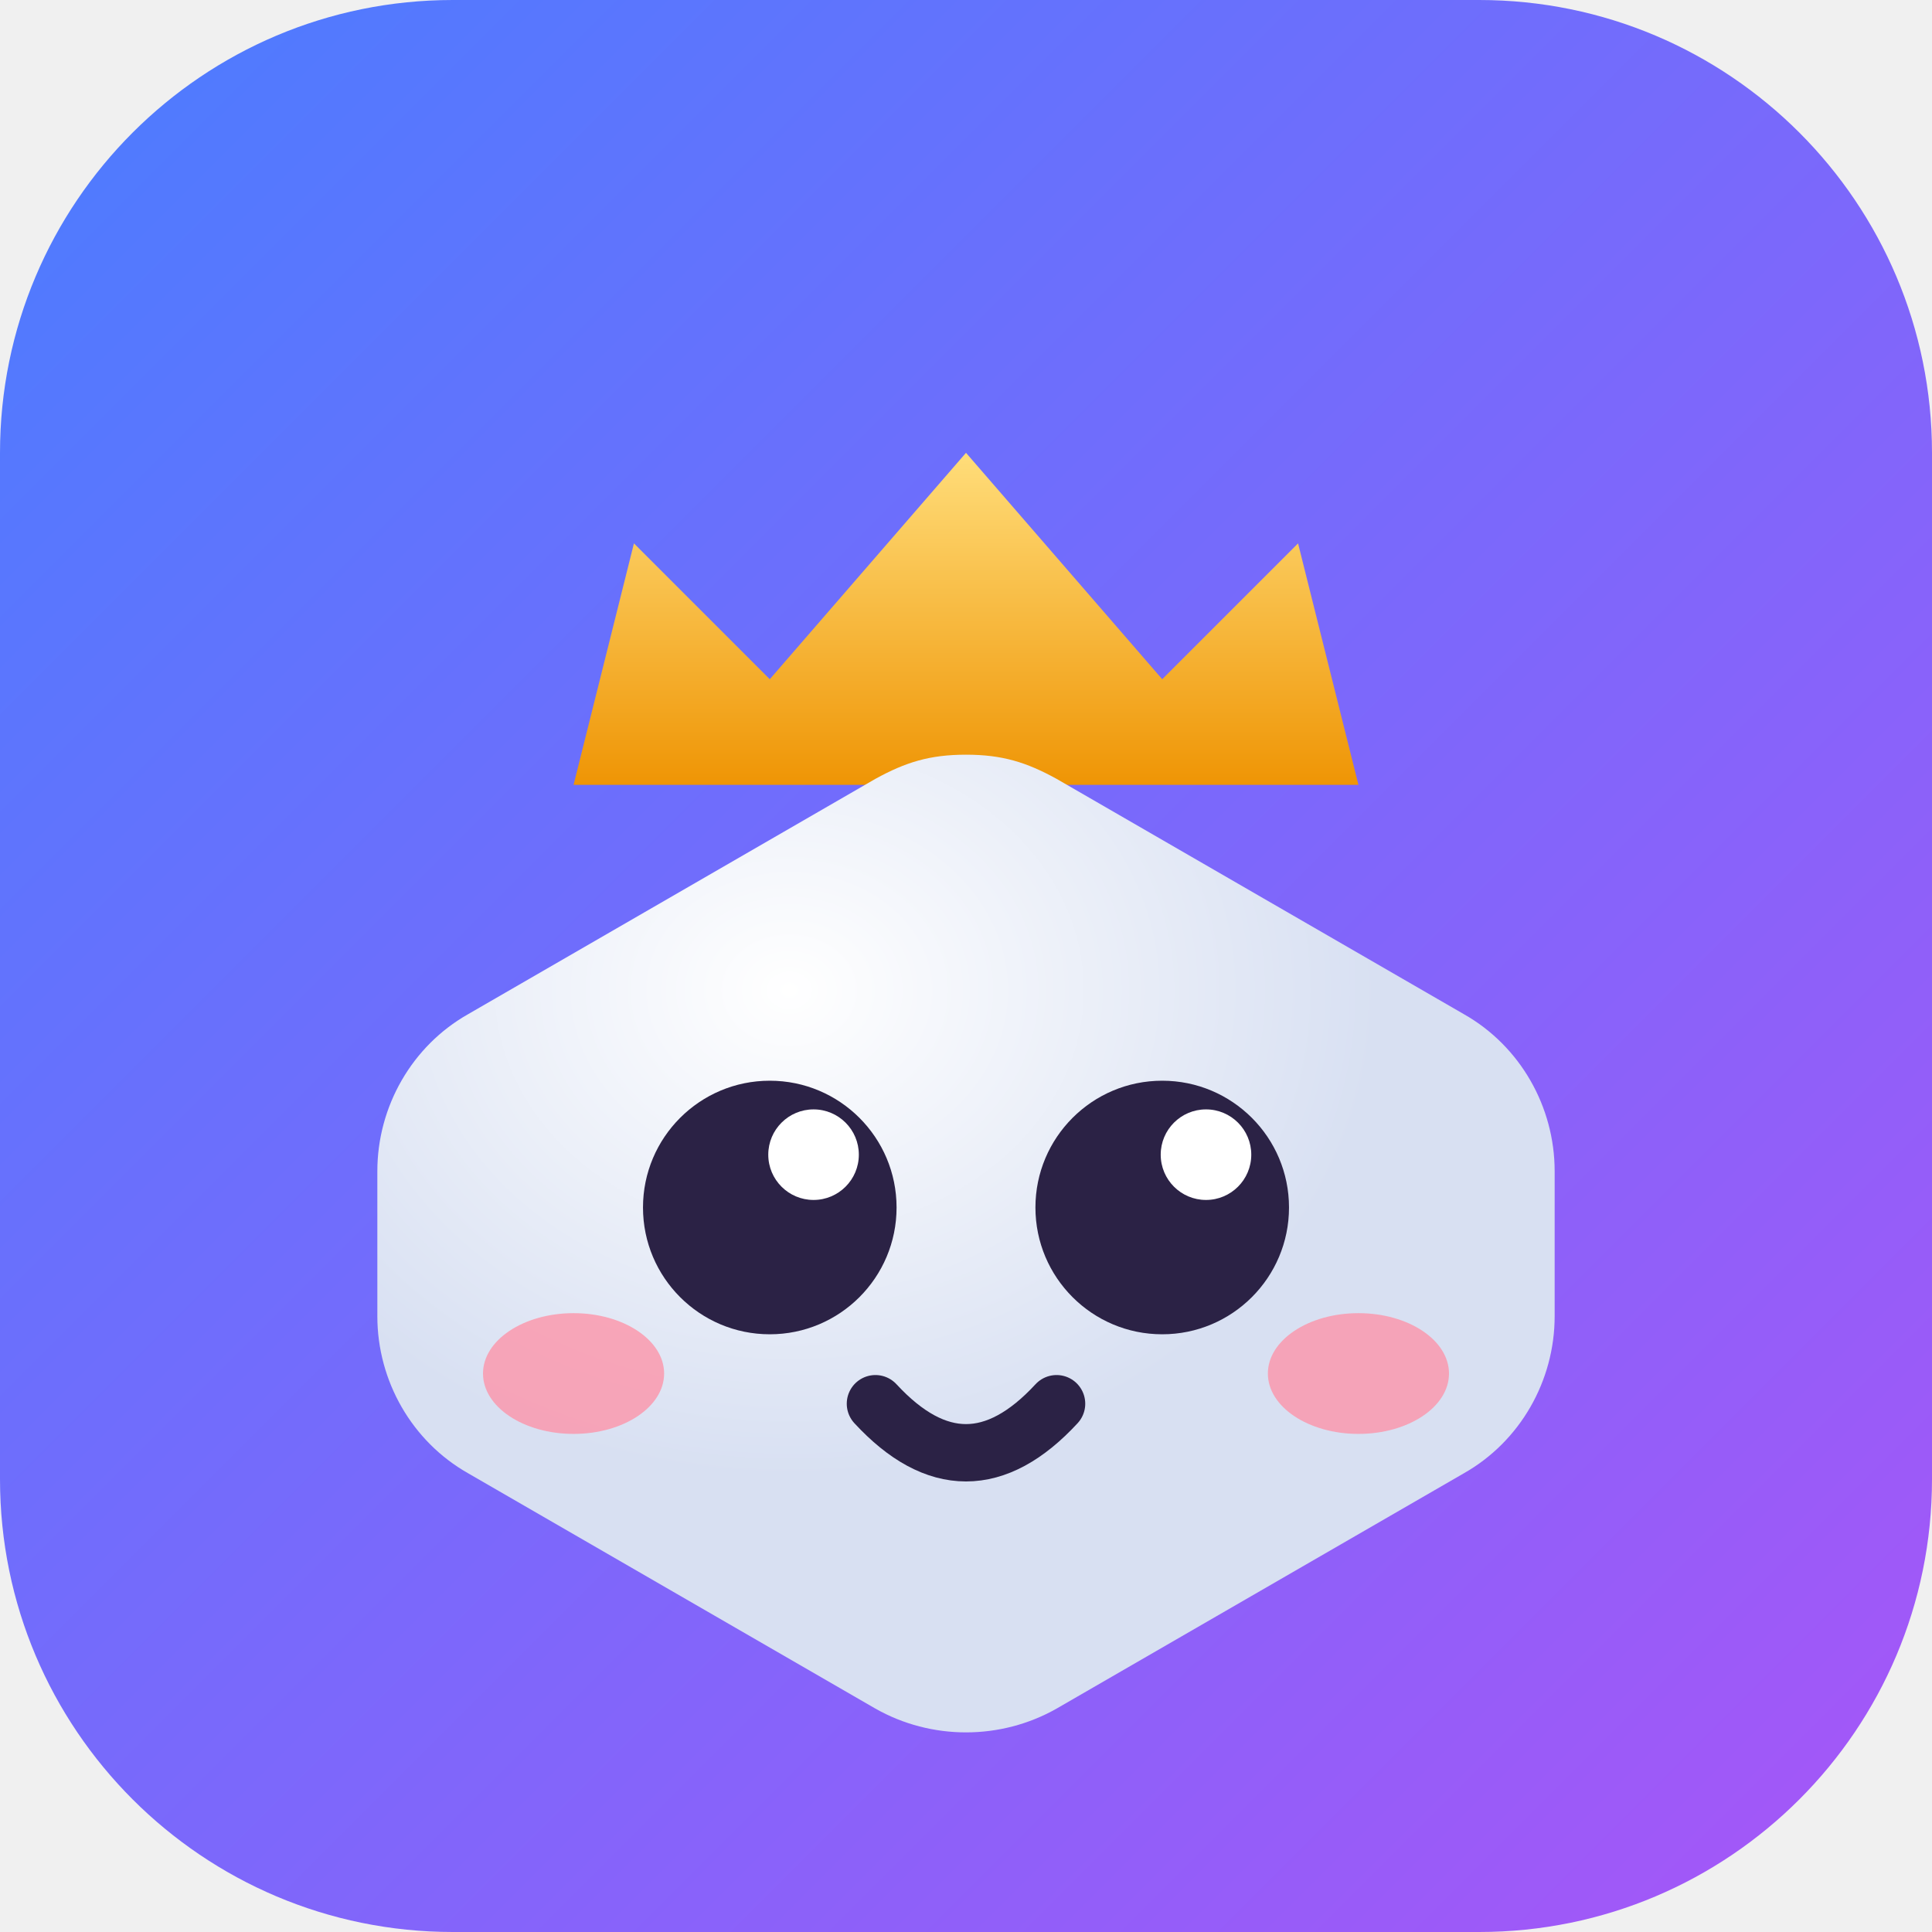
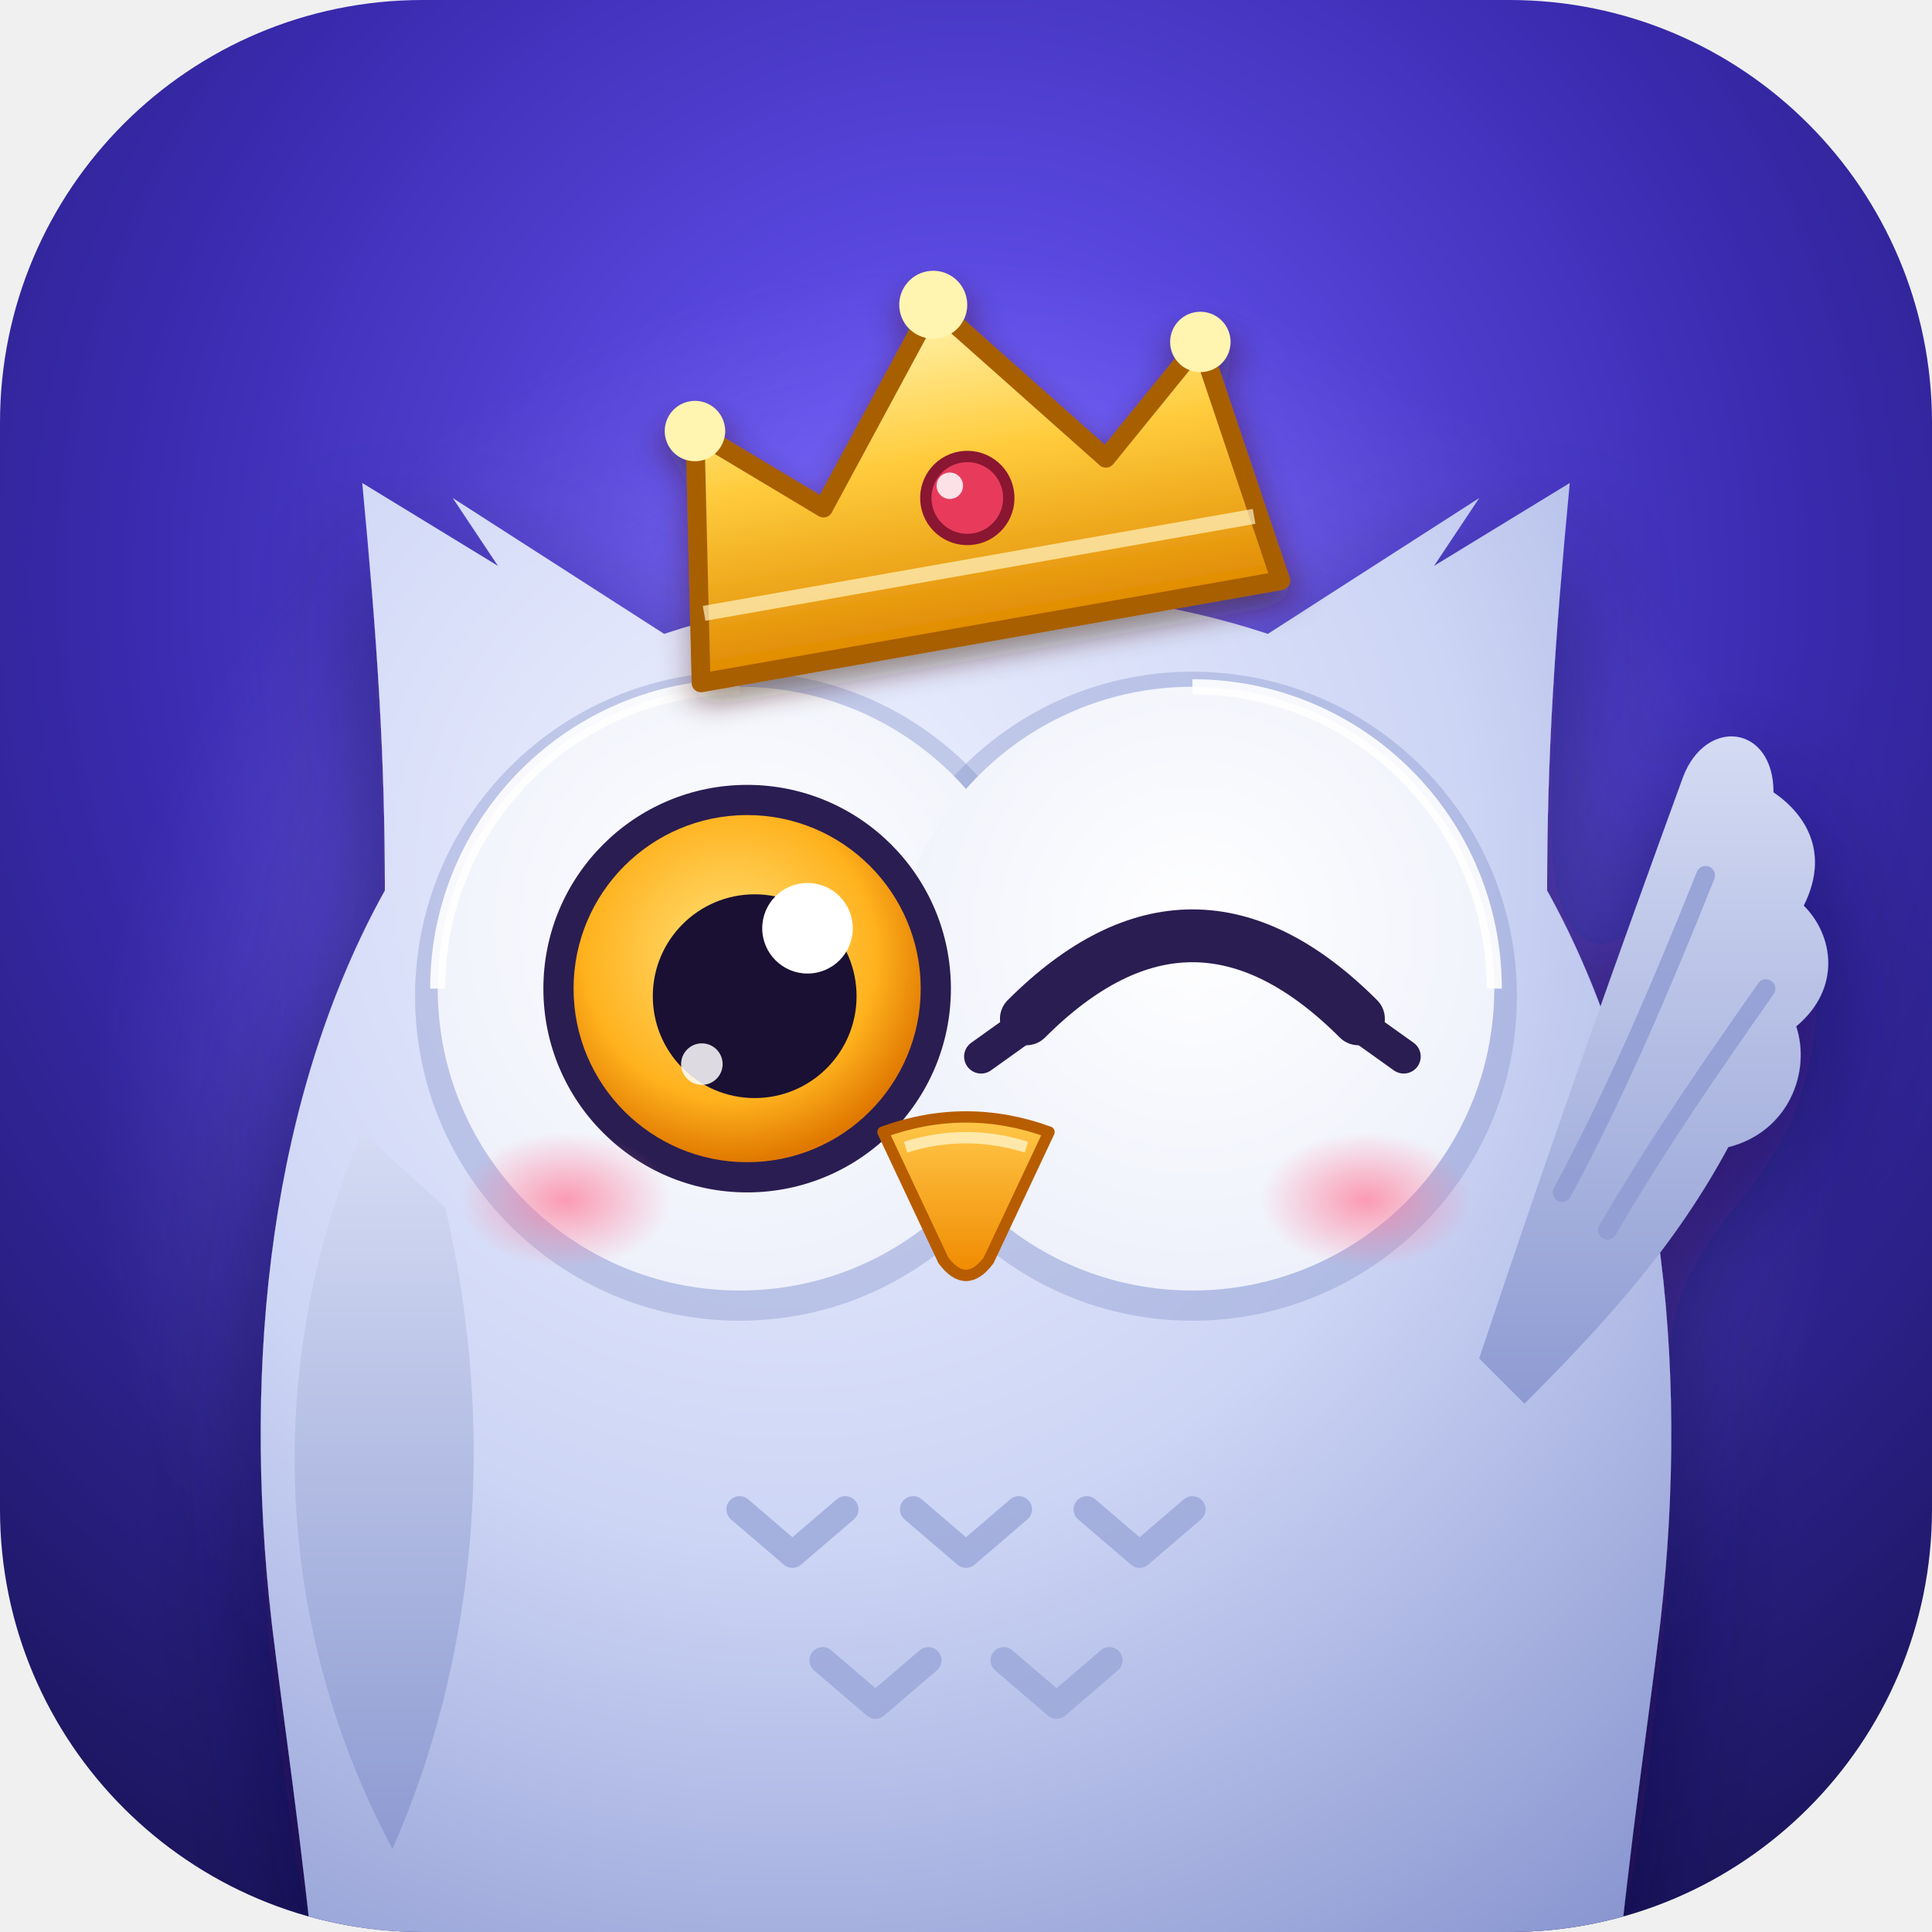
- <svg xmlns="http://www.w3.org/2000/svg" viewBox="0 0 128 128">
+ <svg xmlns="http://www.w3.org/2000/svg" viewBox="0 0 512 512">
  <defs>
-     <linearGradient id="g" x1="0" y1="0" x2="1" y2="1">
-       <stop offset="0" stop-color="#4a7dff" />
-       <stop offset="1" stop-color="#a855f7" />
-     </linearGradient>
-     <linearGradient id="v" x1="0" y1="0" x2="0" y2="1">
-       <stop offset="0" stop-color="#ffdd7a" />
-       <stop offset="1" stop-color="#ef9505" />
-     </linearGradient>
-     <radialGradient id="than" cx="35%" cy="24%">
-       <stop offset="0" stop-color="#ffffff" />
-       <stop offset="1" stop-color="#d8e0f2" />
-     </radialGradient>
+     <clipPath id="khung">
+       <rect width="512" height="512" rx="112" />
+     </clipPath>
  </defs>
-   <rect width="128" height="128" rx="30" fill="url(#g)" />
-   <path d="M42 36l9 9 13-15 13 15 9-9 4 16H38z" fill="url(#v)" />
-   <path d="M64 50c2.4 0 4 .5 6 1.6l27 15.6c3.7 2.1 6 6.1 6 10.4v9.6c0 4.3-2.3 8.3-6 10.4l-27 15.6c-3.7 2.1-8.3 2.1-12 0L31 97.6c-3.7-2.1-6-6.1-6-10.4v-9.6c0-4.3 2.3-8.3 6-10.4l27-15.6c2-1.1 3.6-1.6 6-1.6z" fill="url(#than)" />
-   <circle cx="51" cy="80" r="8.4" fill="#2b2245" />
-   <circle cx="77" cy="80" r="8.4" fill="#2b2245" />
-   <circle cx="53.9" cy="76.5" r="3" fill="#fff" />
-   <circle cx="79.9" cy="76.5" r="3" fill="#fff" />
-   <ellipse cx="38" cy="91" rx="6" ry="4" fill="#ff8fa4" opacity=".75" />
-   <ellipse cx="90" cy="91" rx="6" ry="4" fill="#ff8fa4" opacity=".75" />
-   <path d="M58 93q6 6.5 12 0" fill="none" stroke="#2b2245" stroke-width="3.8" stroke-linecap="round" />
+   <g clip-path="url(#khung)">
+     <svg width="512" height="512" viewBox="0 0 512 512">
+       <defs>
+         <radialGradient id="bgGrad" gradientUnits="userSpaceOnUse" cx="256" cy="154" r="435">
+           <stop offset="0" stop-color="#6f5cff" />
+           <stop offset=".5" stop-color="#3a2bb0" />
+           <stop offset="1" stop-color="#161250" />
+         </radialGradient>
+         <radialGradient id="glow" cx="50%" cy="50%" r="50%">
+           <stop offset="0" stop-color="#c2b5ff" stop-opacity=".5" />
+           <stop offset="1" stop-color="#c2b5ff" stop-opacity="0" />
+         </radialGradient>
+         <radialGradient id="body" gradientUnits="userSpaceOnUse" cx="210" cy="230" r="360">
+           <stop offset="0" stop-color="#eef1ff" />
+           <stop offset=".5" stop-color="#cdd5f5" />
+           <stop offset="1" stop-color="#8794cf" />
+         </radialGradient>
+         <linearGradient id="wing" x1="0" y1="0" x2="0" y2="1">
+           <stop offset="0" stop-color="#d4dbf3" />
+           <stop offset="1" stop-color="#8e9bd2" />
+         </linearGradient>
+         <radialGradient id="disc" cx="50%" cy="40%" r="60%">
+           <stop offset="0" stop-color="#ffffff" />
+           <stop offset="1" stop-color="#eef1fb" />
+         </radialGradient>
+         <radialGradient id="iris" cx="45%" cy="40%" r="60%">
+           <stop offset="0" stop-color="#ffe27a" />
+           <stop offset=".7" stop-color="#ffb21e" />
+           <stop offset="1" stop-color="#e07800" />
+         </radialGradient>
+         <linearGradient id="beak" x1="0" y1="0" x2="0" y2="1">
+           <stop offset="0" stop-color="#ffc84a" />
+           <stop offset="1" stop-color="#f08a00" />
+         </linearGradient>
+         <linearGradient id="gold" x1="0" y1="0" x2="0" y2="1">
+           <stop offset="0" stop-color="#fff4b0" />
+           <stop offset=".45" stop-color="#ffcc3d" />
+           <stop offset="1" stop-color="#e08a00" />
+         </linearGradient>
+         <radialGradient id="blush" cx="50%" cy="50%" r="50%">
+           <stop offset="0" stop-color="#ff7d9b" stop-opacity=".75" />
+           <stop offset="1" stop-color="#ff7d9b" stop-opacity="0" />
+         </radialGradient>
+         <filter id="sh" x="-30%" y="-30%" width="160%" height="170%">
+           <feDropShadow dx="0" dy="14" stdDeviation="16" flood-color="#0b0730" flood-opacity=".55" />
+         </filter>
+         <filter id="sh2" x="-30%" y="-30%" width="160%" height="170%">
+           <feDropShadow dx="0" dy="4" stdDeviation="4" flood-color="#3a1d00" flood-opacity=".45" />
+         </filter>
+       </defs>
+       <g id="bg">
+         <rect x="-256" y="-256" width="1024" height="1024" fill="url(#bgGrad)" />
+         <circle cx="256" cy="300" r="230" fill="url(#glow)" />
+       </g>
+       <g id="owl">
+         <g filter="url(#sh)">
+           <path d="M96 128 L132 150 L120 132 L176 168 C200 160 228 156 256 156 C284 156 312 160 336 168 L392 132 L380 150 L416 128 C412 170 410 200 410 236 C440 290 448 360 440 430 C434 480 420 560 420 700 L92 700 C92 560 78 480 72 430 C64 360 72 290 102 236 C102 200 100 170 96 128 Z" fill="url(#body)" />
+           <path d="M96 300 C70 360 72 430 104 490 C126 440 132 380 118 320 Z" fill="url(#wing)" />
+           <path d="M392 360 C412 300 430 250 446 206 C452 190 470 192 470 210 C476 214 486 224 478 240 C486 248 488 262 476 272 C480 284 474 300 458 304 C444 330 426 350 404 372 Z" fill="url(#wing)" />
+           <path d="M452 232 C440 262 428 290 414 316 M468 262 C454 282 440 302 426 326" fill="none" stroke="#8e9bd2" stroke-width="5" stroke-linecap="round" opacity=".8" />
+         </g>
+         <g fill="none" stroke="#9aa6d8" stroke-width="7" stroke-linecap="round" stroke-linejoin="round" opacity=".8">
+           <path d="M196 400 l14 12 14 -12" />
+           <path d="M242 400 l14 12 14 -12" />
+           <path d="M288 400 l14 12 14 -12" />
+           <path d="M218 440 l14 12 14 -12" />
+           <path d="M266 440 l14 12 14 -12" />
+         </g>
+         <circle cx="196" cy="264" r="86" fill="#7f8cc7" opacity=".35" />
+         <circle cx="316" cy="264" r="86" fill="#7f8cc7" opacity=".35" />
+         <circle cx="196" cy="262" r="80" fill="url(#disc)" />
+         <circle cx="316" cy="262" r="80" fill="url(#disc)" />
+         <path d="M116 262 a80 80 0 0 1 80 -80 M396 262 a80 80 0 0 0 -80 -80" fill="none" stroke="#fff" stroke-width="4" opacity=".9" />
+         <circle cx="198" cy="262" r="54" fill="#2a1d52" />
+         <circle cx="198" cy="262" r="46" fill="url(#iris)" />
+         <circle cx="200" cy="264" r="27" fill="#1a1033" />
+         <circle cx="214" cy="246" r="12" fill="#fff" />
+         <circle cx="186" cy="282" r="5.5" fill="#fff" opacity=".85" />
+         <path d="M272 270 Q316 226 360 270" fill="none" stroke="#2a1d52" stroke-width="14" stroke-linecap="round" />
+         <path d="M274 270 l-14 10 M358 270 l14 10" stroke="#2a1d52" stroke-width="9" stroke-linecap="round" />
+         <ellipse cx="150" cy="318" rx="28" ry="18" fill="url(#blush)" />
+         <ellipse cx="362" cy="318" rx="28" ry="18" fill="url(#blush)" />
+         <path d="M234 300 Q256 292 278 300 L262 334 Q256 342 250 334 Z" fill="url(#beak)" stroke="#b85c00" stroke-width="3" stroke-linejoin="round" />
+         <path d="M240 304 Q256 299 272 304" stroke="#fff3c4" stroke-width="3" fill="none" opacity=".8" />
+         <g filter="url(#sh2)" transform="rotate(-10 256 130)">
+           <path d="M188 102 l30 26 38 -48 38 48 30 -26 10 66 H178 z" fill="url(#gold)" stroke="#a85f00" stroke-width="5" stroke-linejoin="round" />
+           <path d="M182 150 h148" stroke="#fff3c4" stroke-width="4" opacity=".7" />
+           <circle cx="256" cy="132" r="11" fill="#e83a5c" stroke="#8a1630" stroke-width="3" />
+           <circle cx="252" cy="128" r="3.5" fill="#fff" opacity=".85" />
+           <circle cx="188" cy="102" r="8" fill="#fff4b0" />
+           <circle cx="256" cy="80" r="9" fill="#fff4b0" />
+           <circle cx="324" cy="102" r="8" fill="#fff4b0" />
+         </g>
+       </g>
+     </svg>
+   </g>
</svg>
